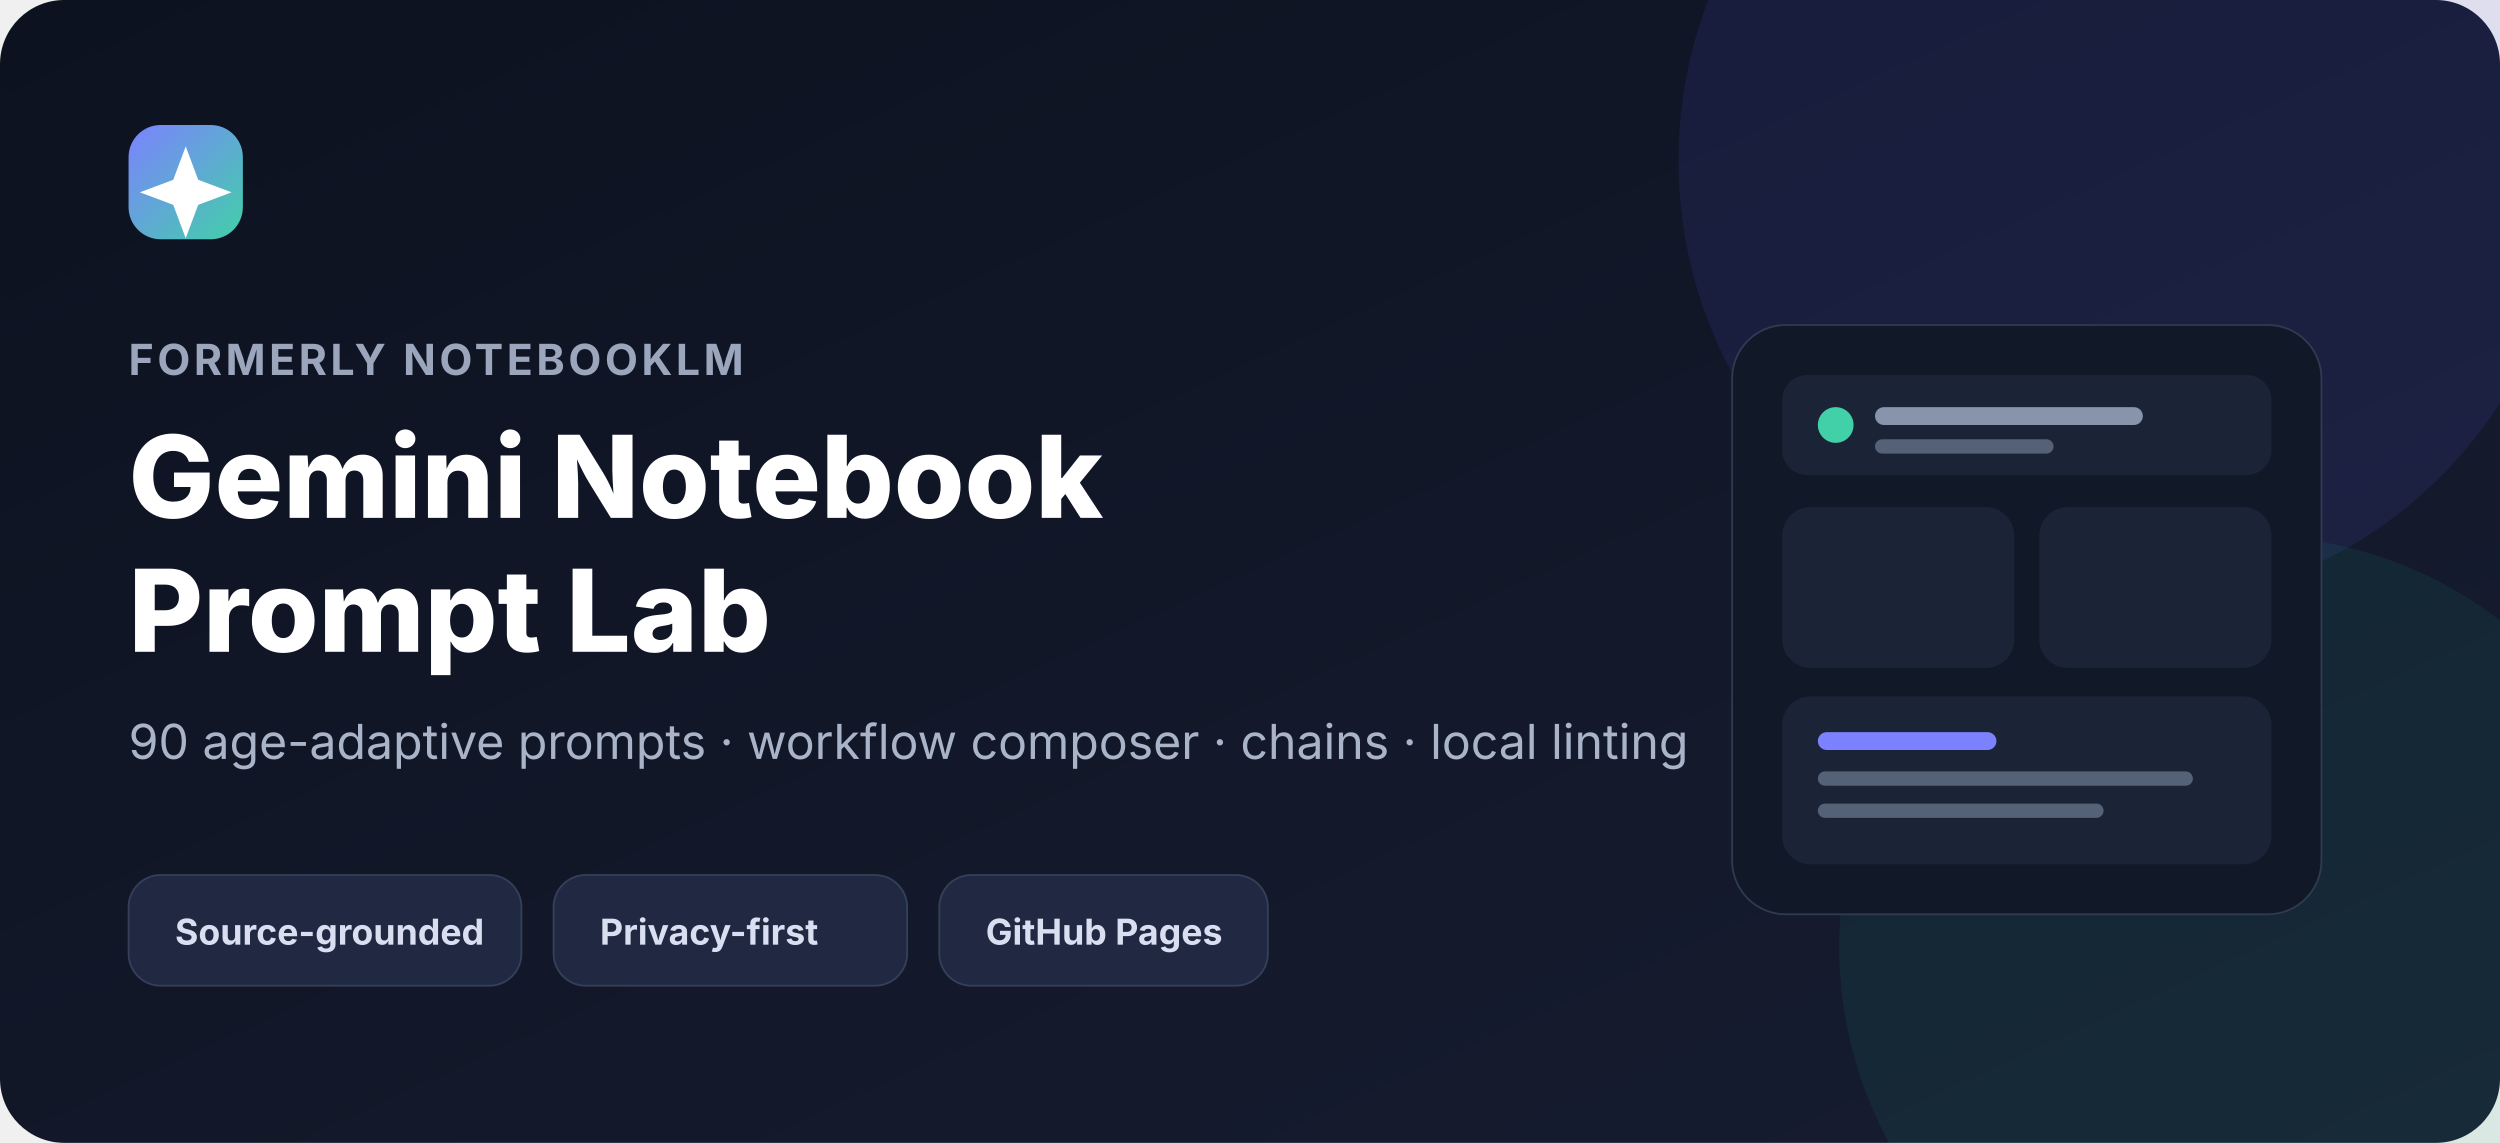
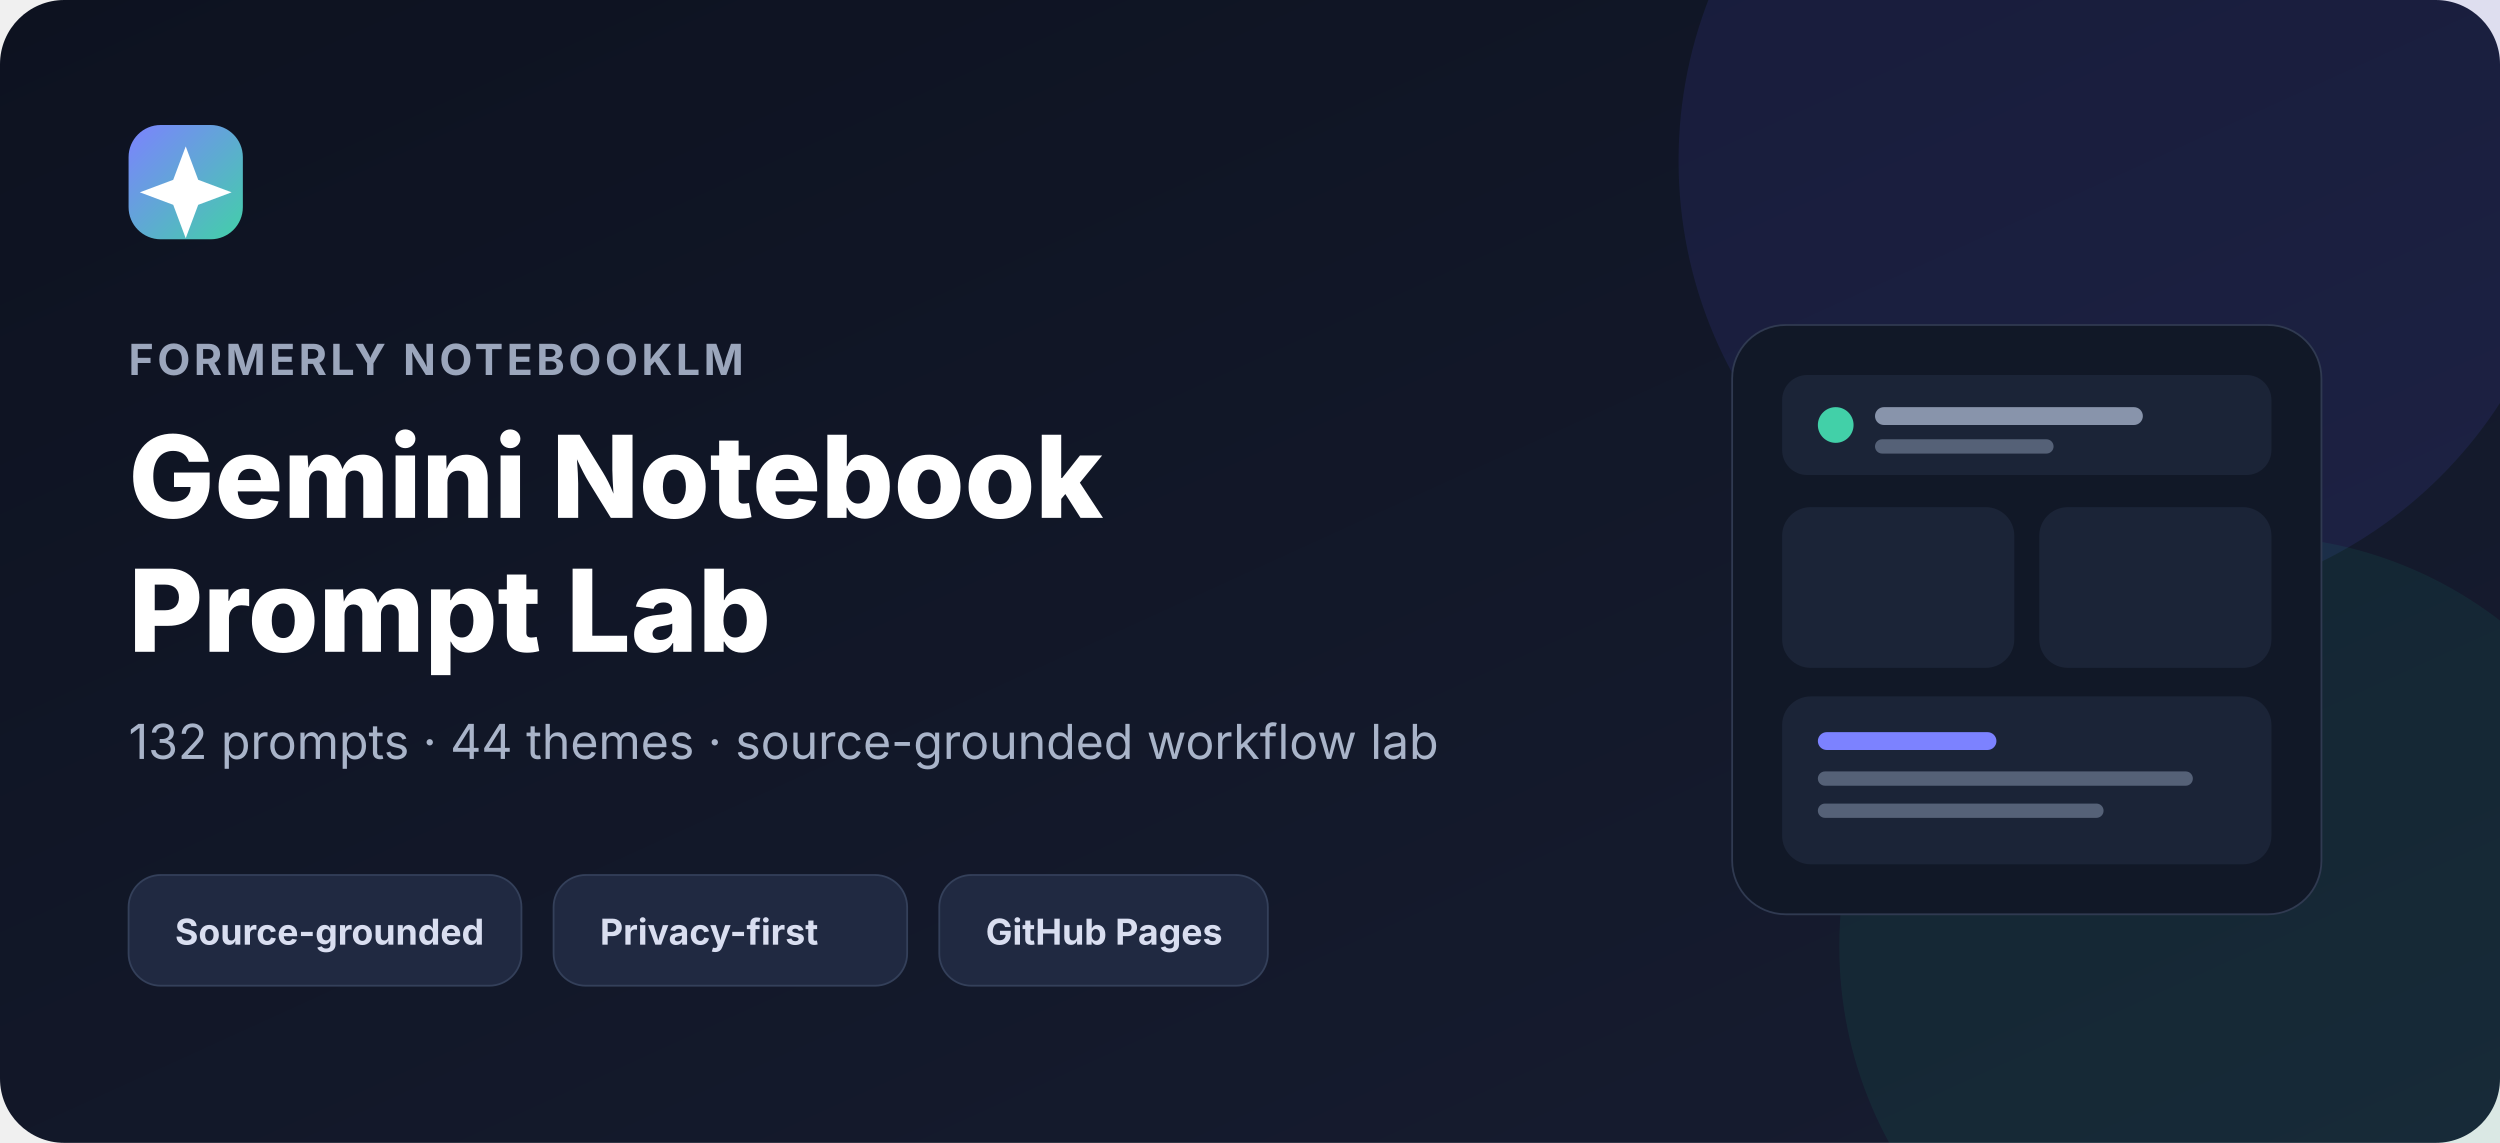
<svg xmlns="http://www.w3.org/2000/svg" width="1400" height="640" viewBox="0 0 1400 640" role="img" aria-labelledby="title desc">
  <defs>
    <linearGradient id="bg" x1="0" y1="0" x2="1" y2="1">
      <stop stop-color="#0d1220" />
      <stop offset="1" stop-color="#171d31" />
    </linearGradient>
    <linearGradient id="g" x1="0" y1="0" x2="1" y2="1">
      <stop stop-color="#7c82ff" />
      <stop offset="1" stop-color="#42d0a8" />
    </linearGradient>
  </defs>
  <rect width="1400" height="640" rx="36" fill="url(#bg)" />
  <circle cx="1190" cy="90" r="250" fill="#5357e8" opacity=".12" />
  <circle cx="1260" cy="530" r="230" fill="#13a37f" opacity=".10" />
  <rect x="72" y="70" width="64" height="64" rx="18" fill="url(#g)" />
  <path d="M104 82l7 18.7 18.7 7-18.7 7-7 18.7-7-18.7-18.7-7 18.7-7z" fill="#fff" />
  <text x="72" y="210" fill="#9ba6bc" font-family="Inter,Arial,sans-serif" font-size="24" font-weight="700" letter-spacing="2">FORMERLY NOTEBOOKLM</text>
  <text x="72" y="290" fill="#fff" font-family="Inter,Arial,sans-serif" font-size="64" font-weight="800">Gemini Notebook</text>
  <text x="72" y="365" fill="#fff" font-family="Inter,Arial,sans-serif" font-size="64" font-weight="800">Prompt Lab</text>
-   <text x="72" y="425" fill="#a9b4c9" font-family="Inter,Arial,sans-serif" font-size="27">90 age-adaptive prompts · workflow composer · chains · local linting</text>
+   <text x="72" y="425" fill="#a9b4c9" font-family="Inter,Arial,sans-serif" font-size="27">132 prompts · 44 themes · source-grounded workflow lab</text>
  <g transform="translate(72 490)">
    <rect width="220" height="62" rx="18" fill="#202941" stroke="#34405a" />
    <text x="26" y="39" fill="#d9def0" font-family="Inter,Arial,sans-serif" font-size="20" font-weight="700">Source-grounded</text>
    <rect x="238" width="198" height="62" rx="18" fill="#202941" stroke="#34405a" />
    <text x="264" y="39" fill="#d9def0" font-family="Inter,Arial,sans-serif" font-size="20" font-weight="700">Privacy-first</text>
    <rect x="454" width="184" height="62" rx="18" fill="#202941" stroke="#34405a" />
    <text x="480" y="39" fill="#d9def0" font-family="Inter,Arial,sans-serif" font-size="20" font-weight="700">GitHub Pages</text>
  </g>
  <g transform="translate(970 182)">
    <rect width="330" height="330" rx="30" fill="#111827" stroke="#303a51" />
    <rect x="28" y="28" width="274" height="56" rx="14" fill="#1b2437" />
    <circle cx="58" cy="56" r="10" fill="#42d0a8" />
    <rect x="80" y="46" width="150" height="10" rx="5" fill="#8894ab" />
    <rect x="80" y="64" width="100" height="8" rx="4" fill="#556177" />
    <rect x="28" y="102" width="130" height="90" rx="16" fill="#1b2437" />
    <rect x="172" y="102" width="130" height="90" rx="16" fill="#1b2437" />
    <rect x="28" y="208" width="274" height="94" rx="16" fill="#1b2437" />
    <rect x="48" y="228" width="100" height="10" rx="5" fill="#7c82ff" />
    <rect x="48" y="250" width="210" height="8" rx="4" fill="#556177" />
    <rect x="48" y="268" width="160" height="8" rx="4" fill="#556177" />
  </g>
</svg>
